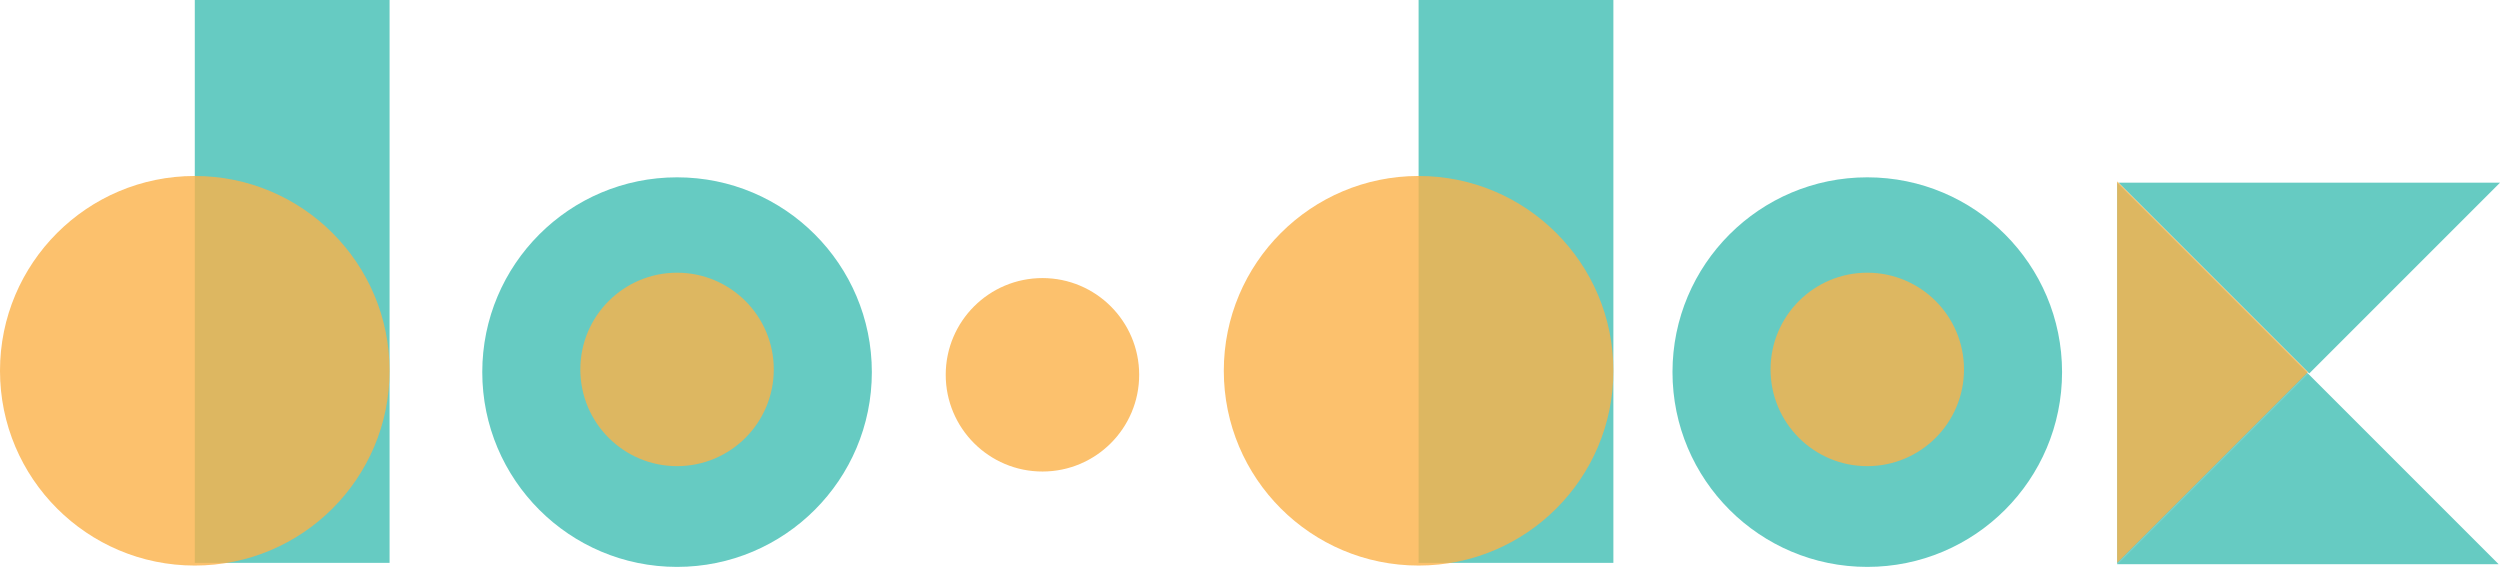
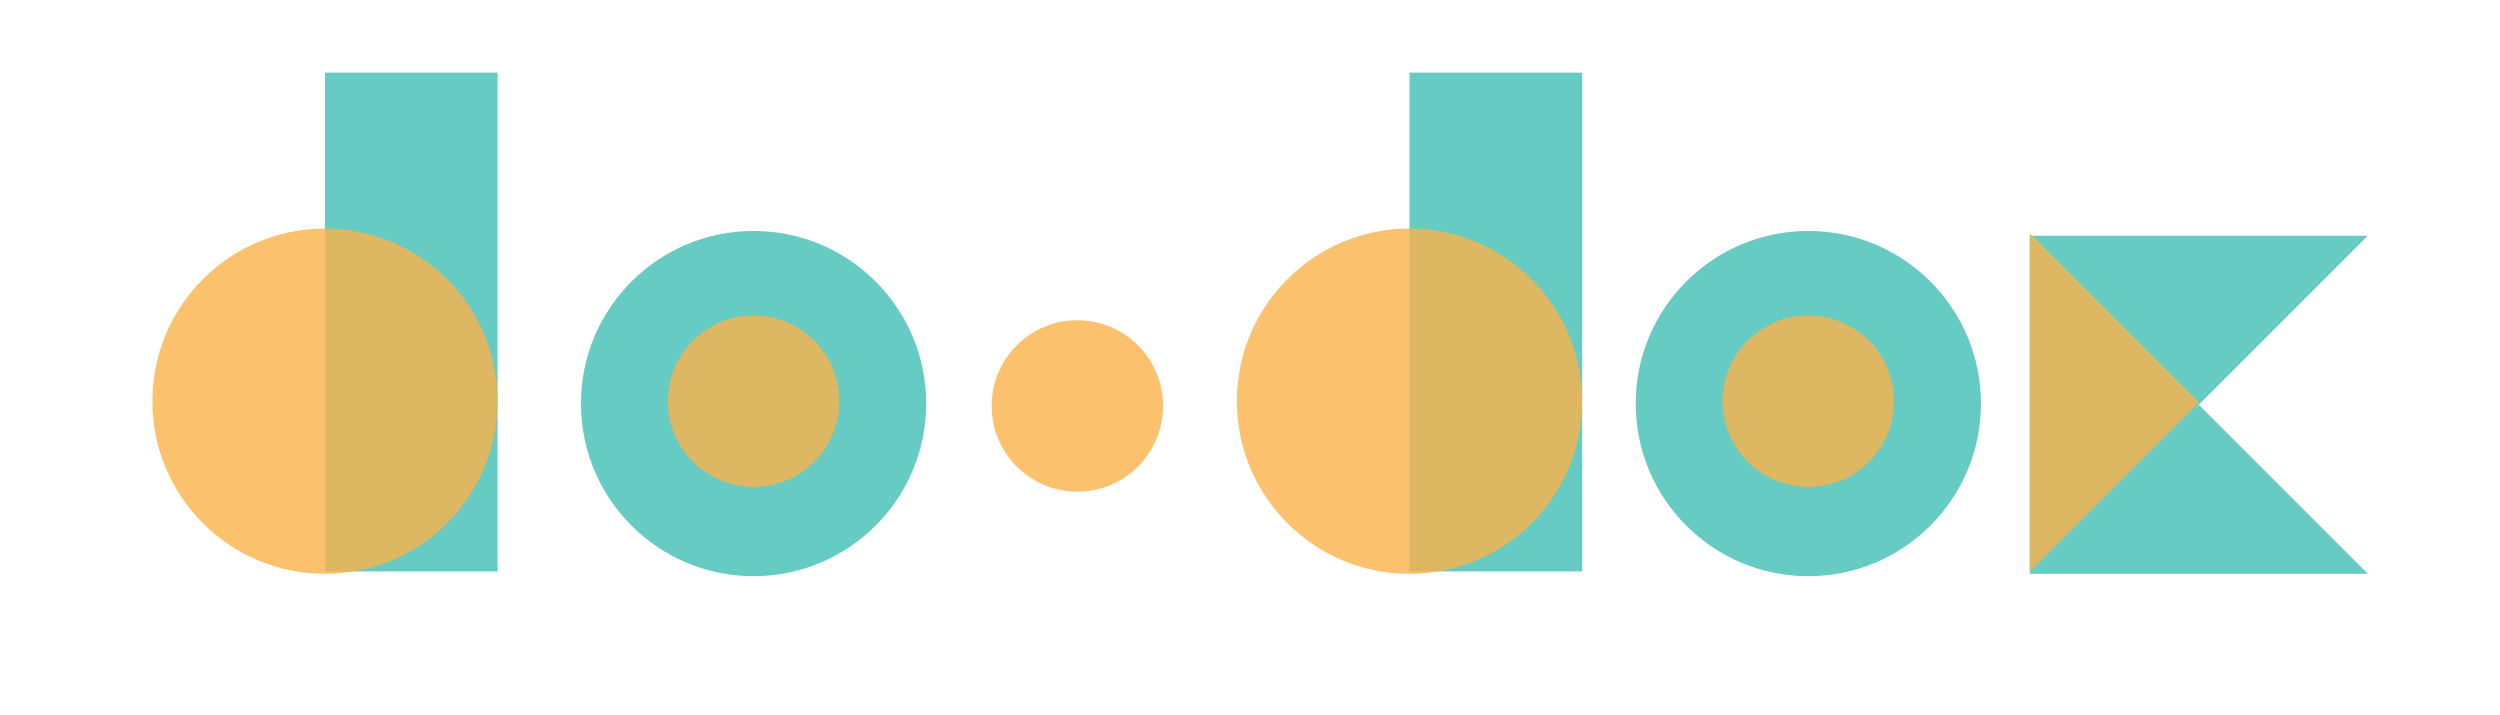
- <svg xmlns="http://www.w3.org/2000/svg" version="1.1" x="0px" y="0px" width="186.1px" height="42.2px" viewBox="0 0 186.1 42.2" enable-background="new 0 0 186.1 42.2" xml:space="preserve">
-   <defs>
- </defs>
-   <rect x="105.6" y="0" opacity="0.8" fill="#40BEB3" width="14.5" height="41.9" />
-   <circle opacity="0.8" fill="#40BEB3" cx="139" cy="27.7" r="14.5" />
-   <polyline opacity="0.8" fill="#40BEB3" points="186.1,13.6 171.9,27.8 157.7,13.6 " />
-   <polyline opacity="0.8" fill="#40BEB3" points="157.6,42 171.8,27.8 186,42 " />
-   <polyline opacity="0.8" fill="#40BEB3" points="157.6,13.6 171.8,27.8 157.6,42 " />
-   <polyline opacity="0.8" fill="#FBB148" points="157.6,13.5 171.8,27.7 157.6,41.9 " />
-   <circle opacity="0.8" fill="#FBB148" cx="105.6" cy="27.6" r="14.5" />
-   <rect x="14.5" y="0" opacity="0.8" fill="#40BEB3" width="14.5" height="41.9" />
-   <circle opacity="0.8" fill="#FBB148" cx="14.5" cy="27.6" r="14.5" />
-   <circle opacity="0.8" fill="#FBB148" cx="139" cy="27.5" r="7.2" />
-   <circle opacity="0.8" fill="#40BEB3" cx="50.4" cy="27.7" r="14.5" />
-   <circle opacity="0.8" fill="#FBB148" cx="50.4" cy="27.5" r="7.2" />
-   <circle opacity="0.8" fill="#FBB148" cx="77.6" cy="27.9" r="7.2" />
+ <svg xmlns="http://www.w3.org/2000/svg" version="1.1" id="Calque_1" x="0px" y="0px" viewBox="0 0 210 60" enable-background="new 0 0 210 60" xml:space="preserve">
+   <rect x="118.4" y="6.1" opacity="0.8" fill="#40BEB3" width="14.5" height="41.9" />
+   <circle opacity="0.8" fill="#40BEB3" cx="151.9" cy="33.9" r="14.5" />
+   <polyline opacity="0.8" fill="#40BEB3" points="198.9,19.8 184.7,34 170.5,19.8 " />
+   <polyline opacity="0.8" fill="#40BEB3" points="170.5,48.2 184.7,34 198.9,48.2 " />
+   <polyline opacity="0.8" fill="#40BEB3" points="170.5,19.8 184.7,34 170.5,48.2 " />
+   <polyline opacity="0.8" fill="#FBB148" points="170.5,19.6 184.7,33.8 170.5,48 " />
+   <circle opacity="0.8" fill="#FBB148" cx="118.4" cy="33.7" r="14.5" />
+   <rect x="27.3" y="6.1" opacity="0.8" fill="#40BEB3" width="14.5" height="41.9" />
+   <circle opacity="0.8" fill="#FBB148" cx="27.3" cy="33.7" r="14.5" />
+   <circle opacity="0.8" fill="#FBB148" cx="151.9" cy="33.7" r="7.2" />
+   <circle opacity="0.8" fill="#40BEB3" cx="63.3" cy="33.9" r="14.5" />
+   <circle opacity="0.8" fill="#FBB148" cx="63.3" cy="33.7" r="7.2" />
+   <circle opacity="0.8" fill="#FBB148" cx="90.5" cy="34.1" r="7.2" />
</svg>
